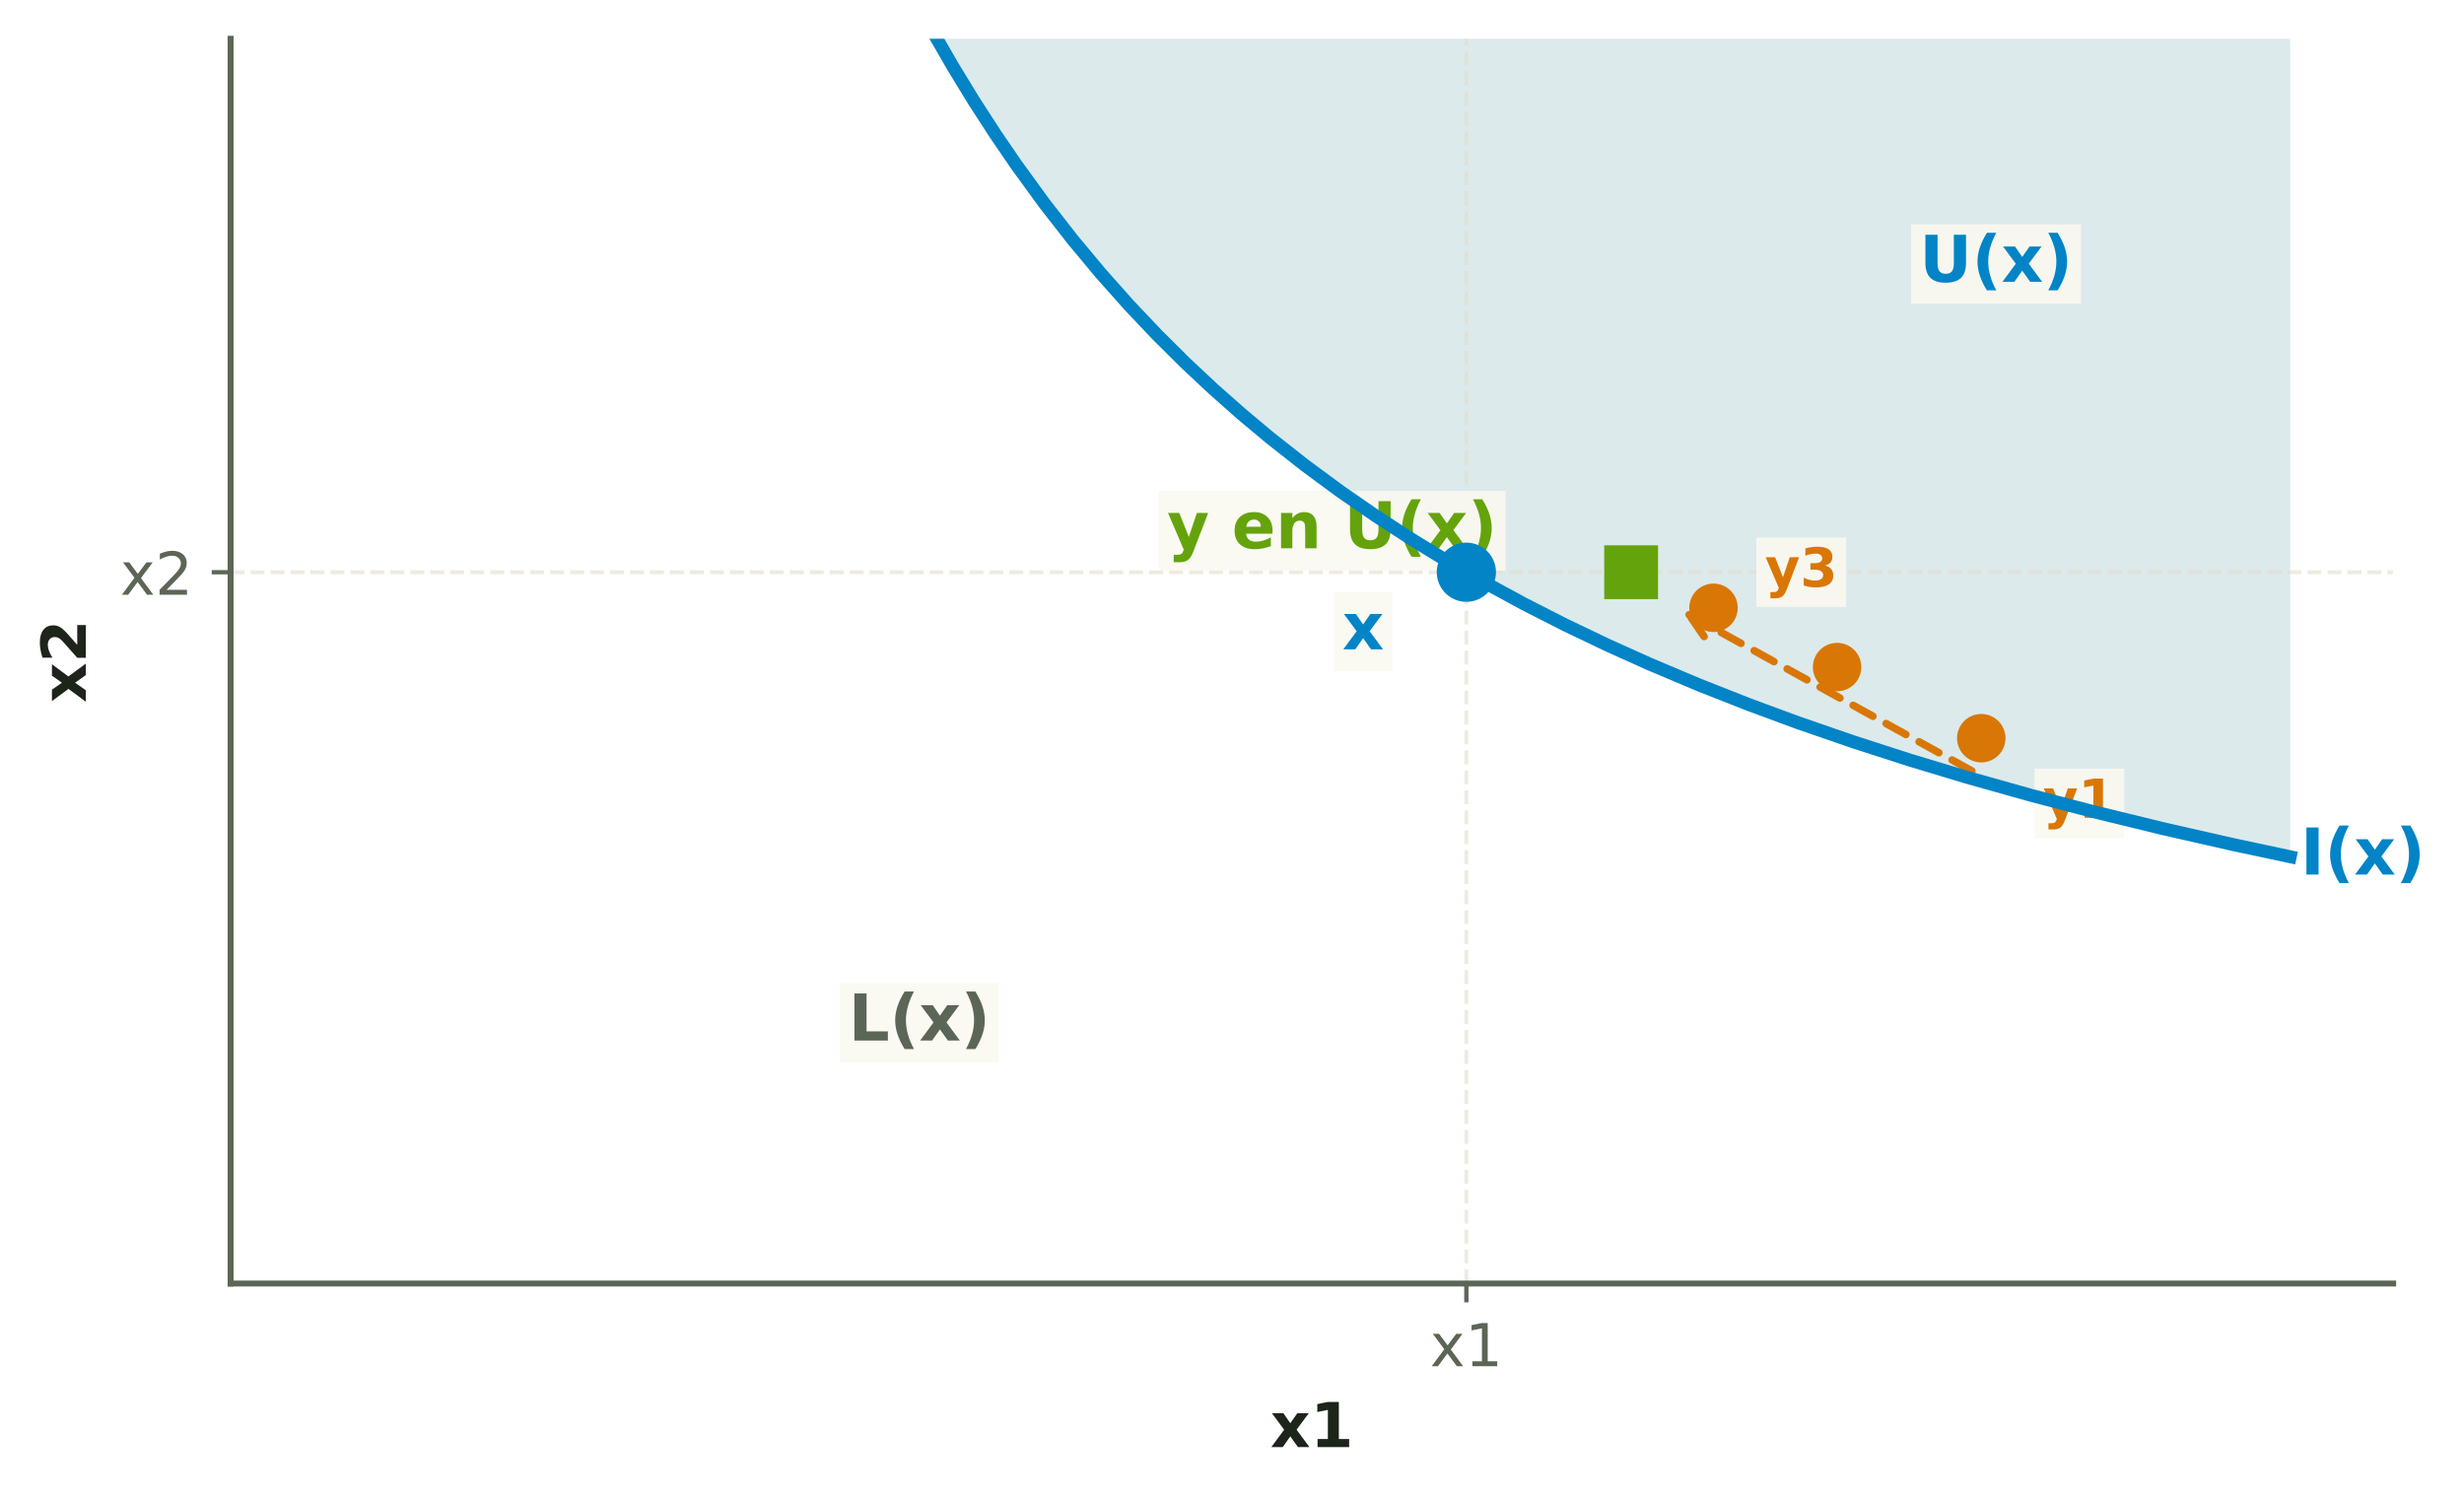
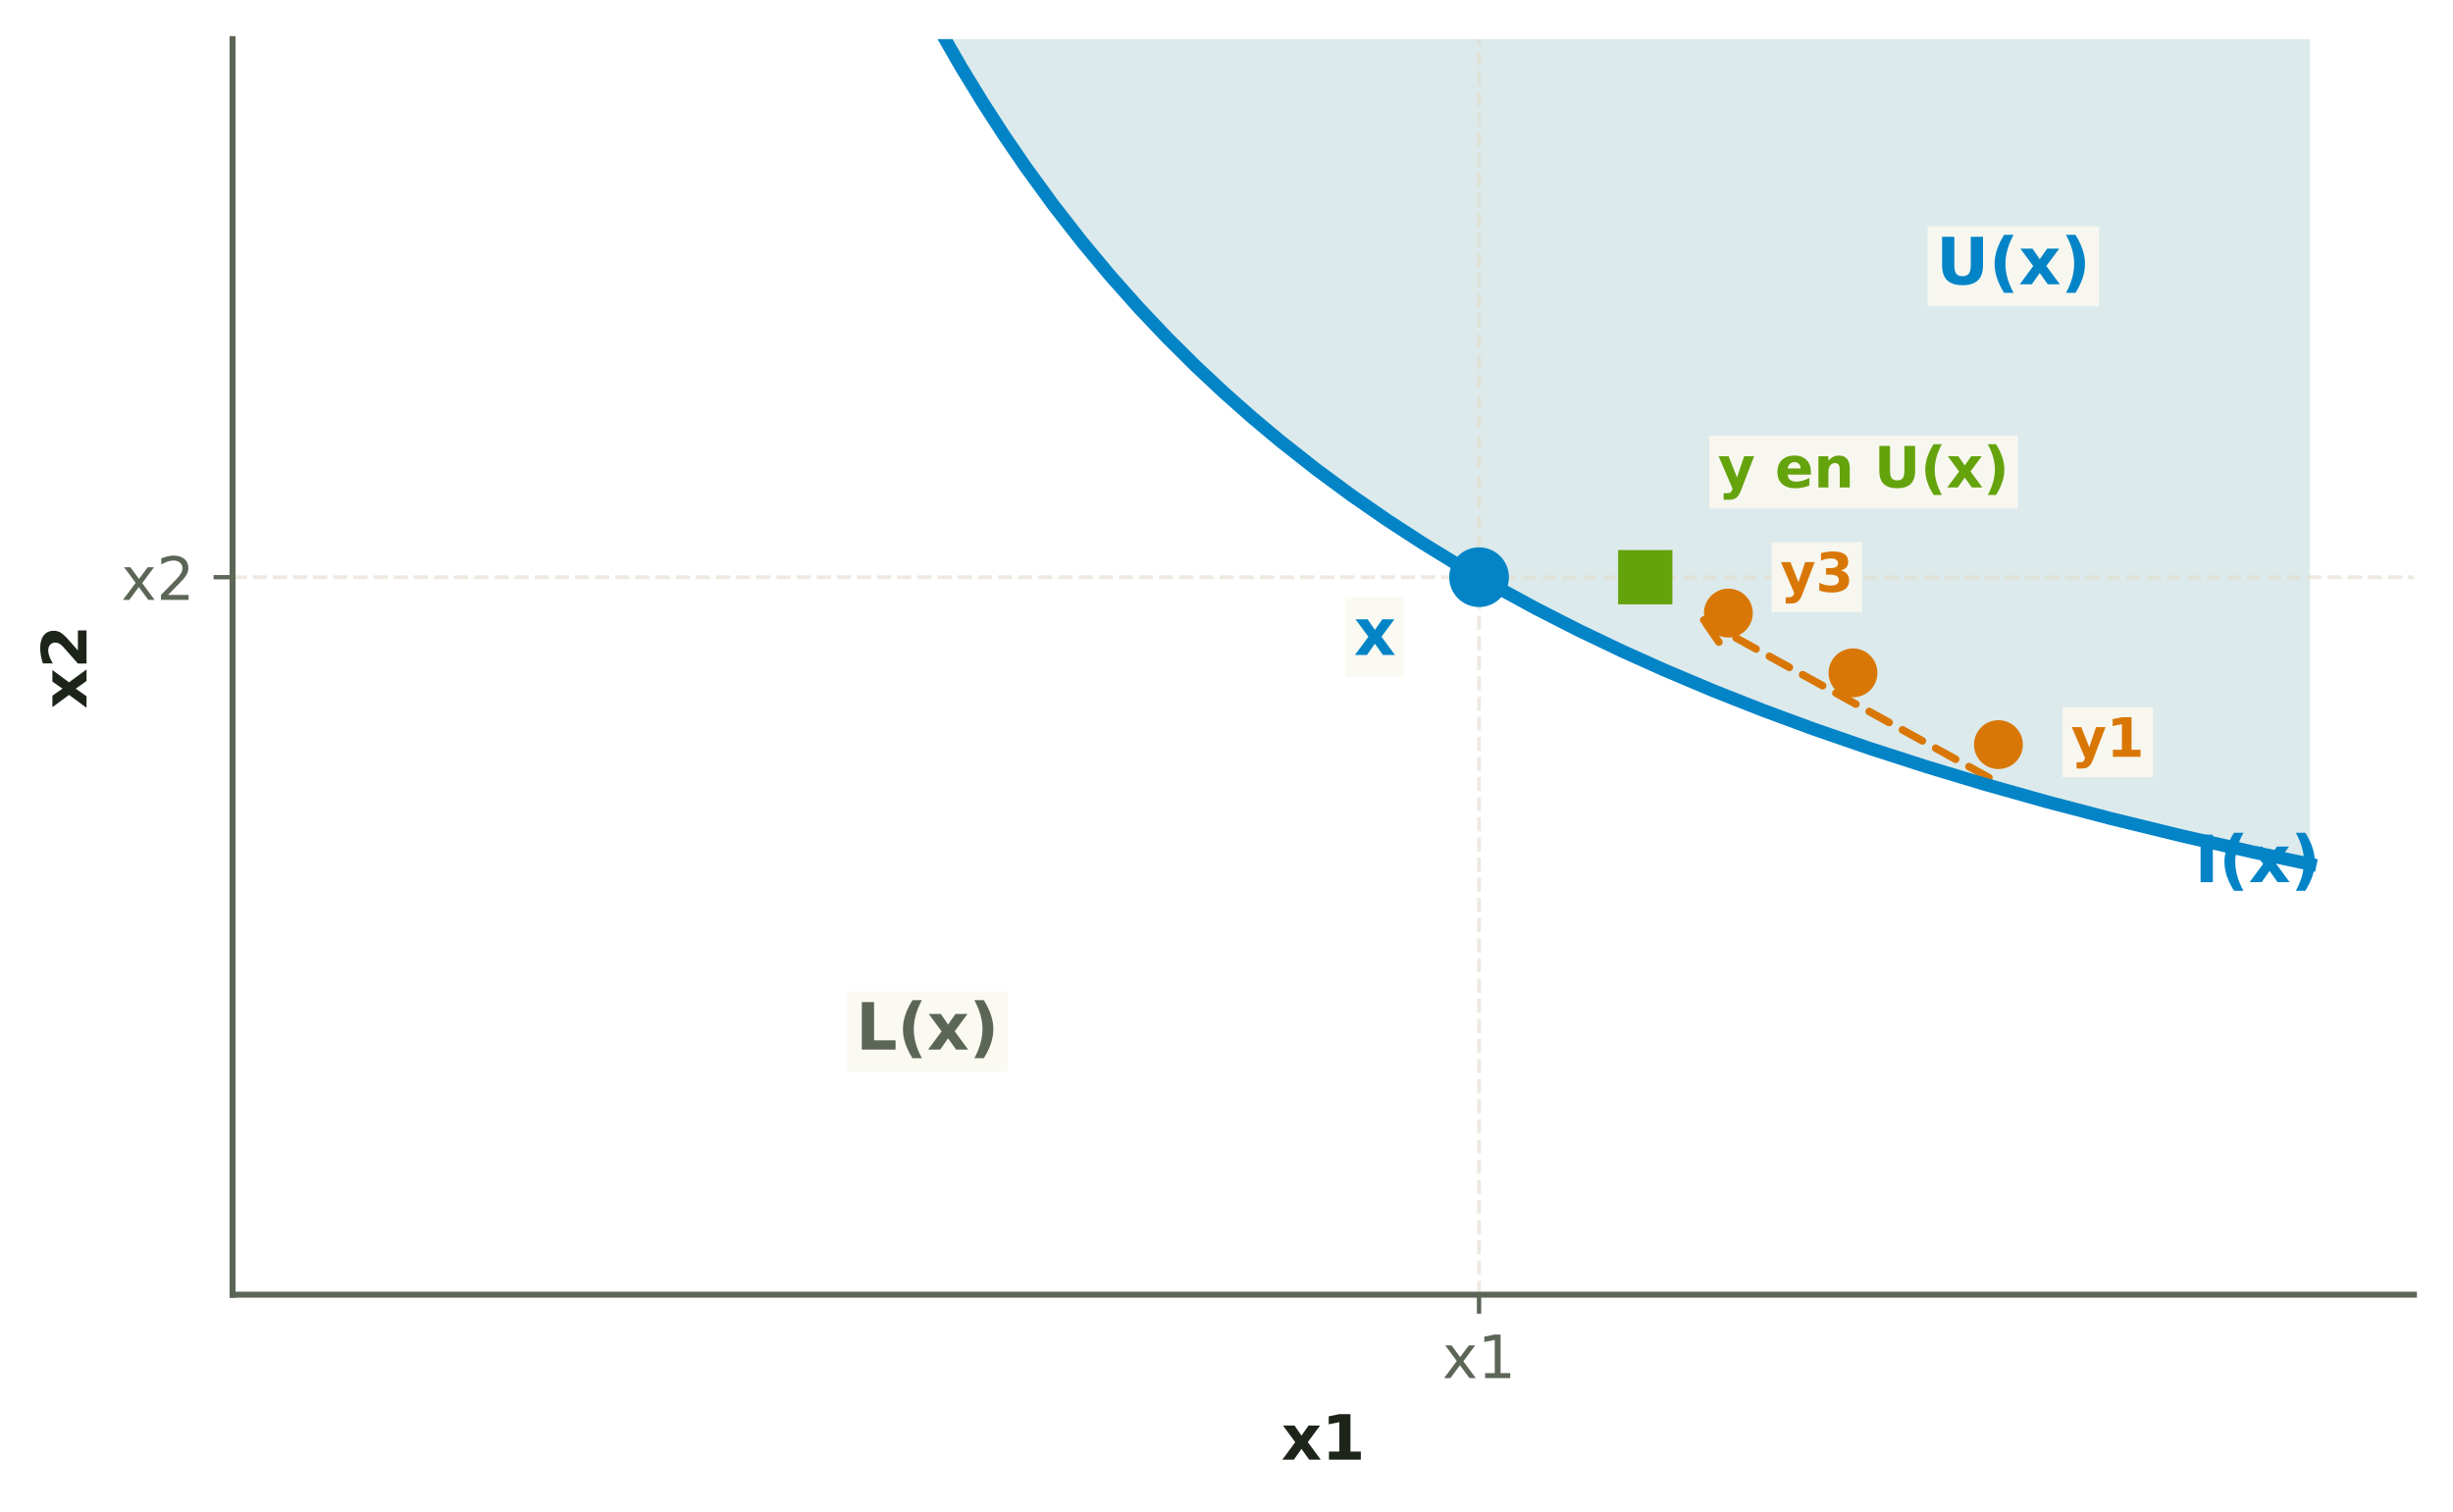
- <svg xmlns="http://www.w3.org/2000/svg" xmlns:xlink="http://www.w3.org/1999/xlink" width="457.754pt" height="278.44pt" viewBox="0 0 457.754 278.44" version="1.1">
+ <svg xmlns="http://www.w3.org/2000/svg" xmlns:xlink="http://www.w3.org/1999/xlink" width="451.799pt" height="278.44pt" viewBox="0 0 451.799 278.44" version="1.1">
  <defs>
    <style type="text/css">*{stroke-linejoin: round; stroke-linecap: butt}</style>
  </defs>
  <g id="figure_1">
    <g id="patch_1">
-       <path d="M 0 278.44  L 457.754 278.44  L 457.754 0  L 0 0  L 0 278.44  z " style="fill: none; opacity: 0" />
+       <path d="M 0 278.44  L 451.799 278.44  L 451.799 0  L 0 0  L 0 278.44  z " style="fill: none; opacity: 0" />
    </g>
    <g id="axes_1">
      <g id="patch_2">
        <path d="M 42.839 238.464  L 444.599 238.464  L 444.599 7.2  L 42.839 7.2  L 42.839 238.464  z " style="fill: none" />
      </g>
      <g id="PolyCollection_1">
        <path d="M 165.28 7.2  L 165.28 -9.319  L 166.588 -6.701  L 167.895 -4.138  L 169.203 -1.627  L 170.51 0.831  L 171.818 3.24  L 173.125 5.601  L 174.433 7.914  L 175.74 10.183  L 177.048 12.407  L 178.355 14.588  L 179.663 16.727  L 180.97 18.826  L 182.278 20.885  L 183.585 22.906  L 184.892 24.89  L 186.2 26.838  L 187.507 28.751  L 188.815 30.629  L 190.122 32.474  L 191.43 34.287  L 192.737 36.068  L 194.045 37.818  L 195.352 39.538  L 196.66 41.229  L 197.967 42.891  L 199.275 44.526  L 200.582 46.133  L 201.89 47.714  L 203.197 49.27  L 204.505 50.8  L 205.812 52.305  L 207.12 53.787  L 208.427 55.245  L 209.734 56.68  L 211.042 58.093  L 212.349 59.485  L 213.657 60.855  L 214.964 62.204  L 216.272 63.533  L 217.579 64.842  L 218.887 66.131  L 220.194 67.401  L 221.502 68.653  L 222.809 69.887  L 224.117 71.103  L 225.424 72.301  L 226.732 73.483  L 228.039 74.647  L 229.347 75.796  L 230.654 76.928  L 231.962 78.045  L 233.269 79.146  L 234.577 80.233  L 235.884 81.305  L 237.191 82.362  L 238.499 83.405  L 239.806 84.434  L 241.114 85.45  L 242.421 86.452  L 243.729 87.442  L 245.036 88.418  L 246.344 89.382  L 247.651 90.334  L 248.959 91.274  L 250.266 92.201  L 251.574 93.118  L 252.881 94.022  L 254.189 94.916  L 255.496 95.798  L 256.804 96.67  L 258.111 97.531  L 259.419 98.382  L 260.726 99.223  L 262.033 100.053  L 263.341 100.874  L 264.648 101.685  L 265.956 102.487  L 267.263 103.279  L 268.571 104.062  L 269.878 104.836  L 271.186 105.601  L 272.493 106.357  L 273.801 107.105  L 275.108 107.845  L 276.416 108.576  L 277.723 109.299  L 279.031 110.014  L 280.338 110.721  L 281.646 111.42  L 282.953 112.112  L 284.261 112.796  L 285.568 113.473  L 286.875 114.143  L 288.183 114.806  L 289.49 115.461  L 290.798 116.11  L 292.105 116.751  L 293.413 117.387  L 294.72 118.015  L 296.028 118.637  L 297.335 119.253  L 298.643 119.862  L 299.95 120.465  L 301.258 121.062  L 302.565 121.653  L 303.873 122.238  L 305.18 122.817  L 306.488 123.391  L 307.795 123.959  L 309.103 124.521  L 310.41 125.078  L 311.718 125.629  L 313.025 126.175  L 314.332 126.716  L 315.64 127.252  L 316.947 127.782  L 318.255 128.308  L 319.562 128.828  L 320.87 129.344  L 322.177 129.854  L 323.485 130.36  L 324.792 130.862  L 326.1 131.358  L 327.407 131.85  L 328.715 132.338  L 330.022 132.821  L 331.33 133.3  L 332.637 133.774  L 333.945 134.245  L 335.252 134.711  L 336.56 135.172  L 337.867 135.63  L 339.174 136.084  L 340.482 136.534  L 341.789 136.979  L 343.097 137.421  L 344.404 137.859  L 345.712 138.294  L 347.019 138.724  L 348.327 139.151  L 349.634 139.574  L 350.942 139.994  L 352.249 140.41  L 353.557 140.823  L 354.864 141.232  L 356.172 141.638  L 357.479 142.04  L 358.787 142.439  L 360.094 142.835  L 361.402 143.227  L 362.709 143.617  L 364.016 144.003  L 365.324 144.386  L 366.631 144.766  L 367.939 145.142  L 369.246 145.516  L 370.554 145.887  L 371.861 146.255  L 373.169 146.62  L 374.476 146.982  L 375.784 147.341  L 377.091 147.698  L 378.399 148.051  L 379.706 148.402  L 381.014 148.75  L 382.321 149.096  L 383.629 149.439  L 384.936 149.779  L 386.244 150.117  L 387.551 150.452  L 388.859 150.784  L 390.166 151.115  L 391.473 151.442  L 392.781 151.767  L 394.088 152.09  L 395.396 152.41  L 396.703 152.728  L 398.011 153.044  L 399.318 153.357  L 400.626 153.668  L 401.933 153.977  L 403.241 154.283  L 404.548 154.588  L 405.856 154.89  L 407.163 155.19  L 408.471 155.487  L 409.778 155.783  L 411.086 156.077  L 412.393 156.368  L 413.701 156.658  L 415.008 156.945  L 416.315 157.23  L 417.623 157.514  L 418.93 157.795  L 420.238 158.075  L 421.545 158.352  L 422.853 158.628  L 424.16 158.902  L 425.468 159.173  L 425.468 7.2  L 425.468 7.2  L 424.16 7.2  L 422.853 7.2  L 421.545 7.2  L 420.238 7.2  L 418.93 7.2  L 417.623 7.2  L 416.315 7.2  L 415.008 7.2  L 413.701 7.2  L 412.393 7.2  L 411.086 7.2  L 409.778 7.2  L 408.471 7.2  L 407.163 7.2  L 405.856 7.2  L 404.548 7.2  L 403.241 7.2  L 401.933 7.2  L 400.626 7.2  L 399.318 7.2  L 398.011 7.2  L 396.703 7.2  L 395.396 7.2  L 394.088 7.2  L 392.781 7.2  L 391.473 7.2  L 390.166 7.2  L 388.859 7.2  L 387.551 7.2  L 386.244 7.2  L 384.936 7.2  L 383.629 7.2  L 382.321 7.2  L 381.014 7.2  L 379.706 7.2  L 378.399 7.2  L 377.091 7.2  L 375.784 7.2  L 374.476 7.2  L 373.169 7.2  L 371.861 7.2  L 370.554 7.2  L 369.246 7.2  L 367.939 7.2  L 366.631 7.2  L 365.324 7.2  L 364.016 7.2  L 362.709 7.2  L 361.402 7.2  L 360.094 7.2  L 358.787 7.2  L 357.479 7.2  L 356.172 7.2  L 354.864 7.2  L 353.557 7.2  L 352.249 7.2  L 350.942 7.2  L 349.634 7.2  L 348.327 7.2  L 347.019 7.2  L 345.712 7.2  L 344.404 7.2  L 343.097 7.2  L 341.789 7.2  L 340.482 7.2  L 339.174 7.2  L 337.867 7.2  L 336.56 7.2  L 335.252 7.2  L 333.945 7.2  L 332.637 7.2  L 331.33 7.2  L 330.022 7.2  L 328.715 7.2  L 327.407 7.2  L 326.1 7.2  L 324.792 7.2  L 323.485 7.2  L 322.177 7.2  L 320.87 7.2  L 319.562 7.2  L 318.255 7.2  L 316.947 7.2  L 315.64 7.2  L 314.332 7.2  L 313.025 7.2  L 311.718 7.2  L 310.41 7.2  L 309.103 7.2  L 307.795 7.2  L 306.488 7.2  L 305.18 7.2  L 303.873 7.2  L 302.565 7.2  L 301.258 7.2  L 299.95 7.2  L 298.643 7.2  L 297.335 7.2  L 296.028 7.2  L 294.72 7.2  L 293.413 7.2  L 292.105 7.2  L 290.798 7.2  L 289.49 7.2  L 288.183 7.2  L 286.875 7.2  L 285.568 7.2  L 284.261 7.2  L 282.953 7.2  L 281.646 7.2  L 280.338 7.2  L 279.031 7.2  L 277.723 7.2  L 276.416 7.2  L 275.108 7.2  L 273.801 7.2  L 272.493 7.2  L 271.186 7.2  L 269.878 7.2  L 268.571 7.2  L 267.263 7.2  L 265.956 7.2  L 264.648 7.2  L 263.341 7.2  L 262.033 7.2  L 260.726 7.2  L 259.419 7.2  L 258.111 7.2  L 256.804 7.2  L 255.496 7.2  L 254.189 7.2  L 252.881 7.2  L 251.574 7.2  L 250.266 7.2  L 248.959 7.2  L 247.651 7.2  L 246.344 7.2  L 245.036 7.2  L 243.729 7.2  L 242.421 7.2  L 241.114 7.2  L 239.806 7.2  L 238.499 7.2  L 237.191 7.2  L 235.884 7.2  L 234.577 7.2  L 233.269 7.2  L 231.962 7.2  L 230.654 7.2  L 229.347 7.2  L 228.039 7.2  L 226.732 7.2  L 225.424 7.2  L 224.117 7.2  L 222.809 7.2  L 221.502 7.2  L 220.194 7.2  L 218.887 7.2  L 217.579 7.2  L 216.272 7.2  L 214.964 7.2  L 213.657 7.2  L 212.349 7.2  L 211.042 7.2  L 209.734 7.2  L 208.427 7.2  L 207.12 7.2  L 205.812 7.2  L 204.505 7.2  L 203.197 7.2  L 201.89 7.2  L 200.582 7.2  L 199.275 7.2  L 197.967 7.2  L 196.66 7.2  L 195.352 7.2  L 194.045 7.2  L 192.737 7.2  L 191.43 7.2  L 190.122 7.2  L 188.815 7.2  L 187.507 7.2  L 186.2 7.2  L 184.892 7.2  L 183.585 7.2  L 182.278 7.2  L 180.97 7.2  L 179.663 7.2  L 178.355 7.2  L 177.048 7.2  L 175.74 7.2  L 174.433 7.2  L 173.125 7.2  L 171.818 7.2  L 170.51 7.2  L 169.203 7.2  L 167.895 7.2  L 166.588 7.2  L 165.28 7.2  z " clip-path="url(#pb59af43524)" style="fill: #dceaec" />
      </g>
      <g id="matplotlib.axis_1">
        <g id="xtick_1">
          <g id="line2d_1">
            <path d="M 272.416 238.464  L 272.416 7.2  " clip-path="url(#pb59af43524)" style="fill: none; stroke-dasharray: 2.59,1.12; stroke-dashoffset: 0; stroke: #e2dccb; stroke-opacity: 0.6; stroke-width: 0.7" />
          </g>
          <g id="line2d_2">
            <defs>
              <path id="m096bc9ec4f" d="M 0 0  L 0 3.5  " style="stroke: #5c6656; stroke-width: 0.8" />
            </defs>
            <g>
              <use xlink:href="#m096bc9ec4f" x="272.416" y="238.464" style="fill: #5c6656; stroke: #5c6656; stroke-width: 0.8" />
            </g>
          </g>
          <g id="text_1">
            <g style="fill: #5c6656" transform="translate(265.6617 253.8223) scale(0.11 -0.11)">
              <defs>
                <path id="DejaVuSans-78" d="M 3513 3500  L 2247 1797  L 3578 0  L 2900 0  L 1881 1375  L 863 0  L 184 0  L 1544 1831  L 300 3500  L 978 3500  L 1906 2253  L 2834 3500  L 3513 3500  z " transform="scale(0.015625)" />
                <path id="DejaVuSans-31" d="M 794 531  L 1825 531  L 1825 4091  L 703 3866  L 703 4441  L 1819 4666  L 2450 4666  L 2450 531  L 3481 531  L 3481 0  L 794 0  L 794 531  z " transform="scale(0.015625)" />
              </defs>
              <use xlink:href="#DejaVuSans-78" />
              <use xlink:href="#DejaVuSans-31" x="59.18" />
            </g>
          </g>
        </g>
        <g id="text_2">
          <g style="fill: #1d241a" transform="translate(236.0097 268.8481) scale(0.115 -0.115)">
            <defs>
              <path id="DejaVuSans-Bold-78" d="M 1422 1791  L 159 3500  L 1344 3500  L 2059 2463  L 2784 3500  L 3969 3500  L 2706 1797  L 4031 0  L 2847 0  L 2059 1106  L 1281 0  L 97 0  L 1422 1791  z " transform="scale(0.015625)" />
              <path id="DejaVuSans-Bold-31" d="M 750 831  L 1813 831  L 1813 3847  L 722 3622  L 722 4441  L 1806 4666  L 2950 4666  L 2950 831  L 4013 831  L 4013 0  L 750 0  L 750 831  z " transform="scale(0.015625)" />
            </defs>
            <use xlink:href="#DejaVuSans-Bold-78" />
            <use xlink:href="#DejaVuSans-Bold-31" x="64.502" />
          </g>
        </g>
      </g>
      <g id="matplotlib.axis_2">
        <g id="ytick_1">
          <g id="line2d_3">
            <path d="M 42.839 106.313  L 444.599 106.313  " clip-path="url(#pb59af43524)" style="fill: none; stroke-dasharray: 2.59,1.12; stroke-dashoffset: 0; stroke: #e2dccb; stroke-opacity: 0.6; stroke-width: 0.7" />
          </g>
          <g id="line2d_4">
            <defs>
              <path id="m035c01e7cd" d="M 0 0  L -3.5 0  " style="stroke: #5c6656; stroke-width: 0.8" />
            </defs>
            <g>
              <use xlink:href="#m035c01e7cd" x="42.839" y="106.313" style="fill: #5c6656; stroke: #5c6656; stroke-width: 0.8" />
            </g>
          </g>
          <g id="text_3">
            <g style="fill: #5c6656" transform="translate(22.32984 110.4923) scale(0.11 -0.11)">
              <defs>
                <path id="DejaVuSans-32" d="M 1228 531  L 3431 531  L 3431 0  L 469 0  L 469 531  Q 828 903 1448 1529  Q 2069 2156 2228 2338  Q 2531 2678 2651 2914  Q 2772 3150 2772 3378  Q 2772 3750 2511 3984  Q 2250 4219 1831 4219  Q 1534 4219 1204 4116  Q 875 4013 500 3803  L 500 4441  Q 881 4594 1212 4672  Q 1544 4750 1819 4750  Q 2544 4750 2975 4387  Q 3406 4025 3406 3419  Q 3406 3131 3298 2873  Q 3191 2616 2906 2266  Q 2828 2175 2409 1742  Q 1991 1309 1228 531  z " transform="scale(0.015625)" />
              </defs>
              <use xlink:href="#DejaVuSans-78" />
              <use xlink:href="#DejaVuSans-32" x="59.18" />
            </g>
          </g>
        </g>
        <g id="text_4">
          <g style="fill: #1d241a" transform="translate(15.9382 130.5415) rotate(-90) scale(0.115 -0.115)">
            <defs>
              <path id="DejaVuSans-Bold-32" d="M 1844 884  L 3897 884  L 3897 0  L 506 0  L 506 884  L 2209 2388  Q 2438 2594 2547 2791  Q 2656 2988 2656 3200  Q 2656 3528 2436 3728  Q 2216 3928 1850 3928  Q 1569 3928 1234 3808  Q 900 3688 519 3450  L 519 4475  Q 925 4609 1322 4679  Q 1719 4750 2100 4750  Q 2938 4750 3402 4381  Q 3866 4013 3866 3353  Q 3866 2972 3669 2642  Q 3472 2313 2841 1759  L 1844 884  z " transform="scale(0.015625)" />
            </defs>
            <use xlink:href="#DejaVuSans-Bold-78" />
            <use xlink:href="#DejaVuSans-Bold-32" x="64.502" />
          </g>
        </g>
      </g>
      <g id="patch_3">
        <path d="M 42.839 238.464  L 42.839 7.2  " style="fill: none; stroke: #5c6656; stroke-width: 1.1; stroke-linejoin: miter; stroke-linecap: square" />
      </g>
      <g id="patch_4">
        <path d="M 42.839 238.464  L 444.599 238.464  " style="fill: none; stroke: #5c6656; stroke-width: 1.1; stroke-linejoin: miter; stroke-linecap: square" />
      </g>
-       <g id="text_5">
-         <g style="fill: #0284c7" transform="translate(427.3809 162.4847) scale(0.12 -0.12)">
+       <g id="end-label">
+         <g style="fill: #0284c7" transform="translate(404.2078 162.4847) scale(0.12 -0.12)">
          <defs>
            <path id="DejaVuSans-Bold-49" d="M 588 4666  L 1791 4666  L 1791 0  L 588 0  L 588 4666  z " transform="scale(0.015625)" />
            <path id="DejaVuSans-Bold-28" d="M 2413 -844  L 1484 -844  Q 1006 -72 778 623  Q 550 1319 550 2003  Q 550 2688 779 3389  Q 1009 4091 1484 4856  L 2413 4856  Q 2013 4116 1813 3408  Q 1613 2700 1613 2009  Q 1613 1319 1811 609  Q 2009 -100 2413 -844  z " transform="scale(0.015625)" />
            <path id="DejaVuSans-Bold-29" d="M 513 -844  Q 913 -100 1113 609  Q 1313 1319 1313 2009  Q 1313 2700 1113 3408  Q 913 4116 513 4856  L 1441 4856  Q 1916 4091 2145 3389  Q 2375 2688 2375 2003  Q 2375 1319 2147 623  Q 1919 -72 1441 -844  L 513 -844  z " transform="scale(0.015625)" />
          </defs>
          <use xlink:href="#DejaVuSans-Bold-49" />
          <use xlink:href="#DejaVuSans-Bold-28" x="37.207" />
          <use xlink:href="#DejaVuSans-Bold-78" x="82.91" />
          <use xlink:href="#DejaVuSans-Bold-29" x="147.412" />
        </g>
      </g>
-       <g id="text_6">
+       <g id="text_5">
        <g id="patch_5">
          <path d="M 355.035 56.415  L 386.608 56.415  L 386.608 41.681  L 355.035 41.681  z " style="fill: #faf8f1; opacity: 0.9" />
        </g>
        <g style="fill: #0284c7" transform="translate(356.5946 52.35902) scale(0.12 -0.12)">
          <defs>
            <path id="DejaVuSans-Bold-55" d="M 588 4666  L 1791 4666  L 1791 1869  Q 1791 1291 1980 1042  Q 2169 794 2597 794  Q 3028 794 3217 1042  Q 3406 1291 3406 1869  L 3406 4666  L 4609 4666  L 4609 1869  Q 4609 878 4112 393  Q 3616 -91 2597 -91  Q 1581 -91 1084 393  Q 588 878 588 1869  L 588 4666  z " transform="scale(0.015625)" />
          </defs>
          <use xlink:href="#DejaVuSans-Bold-55" />
          <use xlink:href="#DejaVuSans-Bold-28" x="81.201" />
          <use xlink:href="#DejaVuSans-Bold-78" x="126.904" />
          <use xlink:href="#DejaVuSans-Bold-29" x="191.406" />
        </g>
      </g>
-       <g id="text_7">
+       <g id="text_6">
        <g id="patch_6">
          <path d="M 156.068 197.376  L 185.543 197.376  L 185.543 182.642  L 156.068 182.642  z " style="fill: #faf8f1; opacity: 0.9" />
        </g>
        <g style="fill: #5c6656" transform="translate(157.6278 193.3199) scale(0.12 -0.12)">
          <defs>
            <path id="DejaVuSans-Bold-4c" d="M 588 4666  L 1791 4666  L 1791 909  L 3903 909  L 3903 0  L 588 0  L 588 4666  z " transform="scale(0.015625)" />
          </defs>
          <use xlink:href="#DejaVuSans-Bold-4c" />
          <use xlink:href="#DejaVuSans-Bold-28" x="63.721" />
          <use xlink:href="#DejaVuSans-Bold-78" x="109.424" />
          <use xlink:href="#DejaVuSans-Bold-29" x="173.926" />
        </g>
      </g>
-       <g id="text_8">
+       <g id="text_7">
        <g id="patch_7">
          <path d="M 247.811 124.693  L 258.671 124.693  L 258.671 109.959  L 247.811 109.959  z " style="fill: #faf8f1; opacity: 0.9" />
        </g>
        <g style="fill: #0284c7" transform="translate(249.3712 120.637) scale(0.12 -0.12)">
          <use xlink:href="#DejaVuSans-Bold-78" />
        </g>
      </g>
-       <g id="text_9">
+       <g id="text_8">
        <g id="patch_8">
-           <path d="M 377.952 155.701  L 394.629 155.701  L 394.629 142.823  L 377.952 142.823  z " style="fill: #faf8f1; opacity: 0.9" />
-         </g>
-         <g style="fill: #d97706" transform="translate(379.5524 151.9434) scale(0.1 -0.1)">
+           <path d="M 379.866 143.147  L 396.542 143.147  L 396.542 130.269  L 379.866 130.269  z " style="fill: #faf8f1; opacity: 0.9" />
+         </g>
+         <g style="fill: #d97706" transform="translate(381.4655 139.3891) scale(0.1 -0.1)">
          <defs>
            <path id="DejaVuSans-Bold-79" d="M 78 3500  L 1197 3500  L 2138 1125  L 2938 3500  L 4056 3500  L 2584 -331  Q 2363 -916 2067 -1148  Q 1772 -1381 1288 -1381  L 641 -1381  L 641 -647  L 991 -647  Q 1275 -647 1404 -556  Q 1534 -466 1606 -231  L 1638 -134  L 78 3500  z " transform="scale(0.015625)" />
          </defs>
          <use xlink:href="#DejaVuSans-Bold-79" />
          <use xlink:href="#DejaVuSans-Bold-31" x="65.186" />
        </g>
      </g>
-       <g id="text_10">
+       <g id="text_9">
        <g id="patch_9">
          <path d="M 326.298 112.752  L 342.974 112.752  L 342.974 99.874  L 326.298 99.874  z " style="fill: #faf8f1; opacity: 0.9" />
        </g>
        <g style="fill: #d97706" transform="translate(327.8975 108.9944) scale(0.1 -0.1)">
          <defs>
            <path id="DejaVuSans-Bold-33" d="M 2981 2516  Q 3453 2394 3698 2092  Q 3944 1791 3944 1325  Q 3944 631 3412 270  Q 2881 -91 1863 -91  Q 1503 -91 1142 -33  Q 781 25 428 141  L 428 1069  Q 766 900 1098 814  Q 1431 728 1753 728  Q 2231 728 2486 893  Q 2741 1059 2741 1369  Q 2741 1688 2480 1852  Q 2219 2016 1709 2016  L 1228 2016  L 1228 2791  L 1734 2791  Q 2188 2791 2409 2933  Q 2631 3075 2631 3366  Q 2631 3634 2415 3781  Q 2200 3928 1806 3928  Q 1516 3928 1219 3862  Q 922 3797 628 3669  L 628 4550  Q 984 4650 1334 4700  Q 1684 4750 2022 4750  Q 2931 4750 3382 4451  Q 3834 4153 3834 3553  Q 3834 3144 3618 2883  Q 3403 2622 2981 2516  z " transform="scale(0.015625)" />
          </defs>
          <use xlink:href="#DejaVuSans-Bold-79" />
          <use xlink:href="#DejaVuSans-Bold-33" x="65.186" />
        </g>
      </g>
-       <g id="text_11">
+       <g id="text_10">
        <g id="patch_10">
-           <path d="M 215.283 106.012  L 279.716 106.012  L 279.716 91.197  L 215.283 91.197  z " style="fill: #faf8f1; opacity: 0.9" />
-         </g>
-         <g style="fill: #65a30d" transform="translate(216.8433 101.8622) scale(0.12 -0.12)">
+           <path d="M 314.844 93.622  L 371.642 93.622  L 371.642 80.24  L 314.844 80.24  z " style="fill: #faf8f1; opacity: 0.9" />
+         </g>
+         <g style="fill: #65a30d" transform="translate(316.4186 89.7816) scale(0.105 -0.105)">
          <defs>
            <path id="DejaVuSans-Bold-20" transform="scale(0.015625)" />
            <path id="DejaVuSans-Bold-65" d="M 4031 1759  L 4031 1441  L 1416 1441  Q 1456 1047 1700 850  Q 1944 653 2381 653  Q 2734 653 3104 758  Q 3475 863 3866 1075  L 3866 213  Q 3469 63 3072 -14  Q 2675 -91 2278 -91  Q 1328 -91 801 392  Q 275 875 275 1747  Q 275 2603 792 3093  Q 1309 3584 2216 3584  Q 3041 3584 3536 3087  Q 4031 2591 4031 1759  z M 2881 2131  Q 2881 2450 2695 2645  Q 2509 2841 2209 2841  Q 1884 2841 1681 2658  Q 1478 2475 1428 2131  L 2881 2131  z " transform="scale(0.015625)" />
            <path id="DejaVuSans-Bold-6e" d="M 4056 2131  L 4056 0  L 2931 0  L 2931 347  L 2931 1631  Q 2931 2084 2911 2256  Q 2891 2428 2841 2509  Q 2775 2619 2662 2680  Q 2550 2741 2406 2741  Q 2056 2741 1856 2470  Q 1656 2200 1656 1722  L 1656 0  L 538 0  L 538 3500  L 1656 3500  L 1656 2988  Q 1909 3294 2193 3439  Q 2478 3584 2822 3584  Q 3428 3584 3742 3212  Q 4056 2841 4056 2131  z " transform="scale(0.015625)" />
          </defs>
          <use xlink:href="#DejaVuSans-Bold-79" />
          <use xlink:href="#DejaVuSans-Bold-20" x="65.186" />
          <use xlink:href="#DejaVuSans-Bold-65" x="100" />
          <use xlink:href="#DejaVuSans-Bold-6e" x="167.822" />
          <use xlink:href="#DejaVuSans-Bold-20" x="239.014" />
          <use xlink:href="#DejaVuSans-Bold-55" x="273.828" />
          <use xlink:href="#DejaVuSans-Bold-28" x="355.029" />
          <use xlink:href="#DejaVuSans-Bold-78" x="400.732" />
          <use xlink:href="#DejaVuSans-Bold-29" x="465.234" />
        </g>
      </g>
      <g id="patch_11">
        <path d="M 366.325 143.23  Q 339.377 128.339 313.798 114.204  " style="fill: none; stroke-dasharray: 4.2,2.8; stroke-dashoffset: 0; stroke: #d97706; stroke-width: 1.4; stroke-linecap: round" />
        <path d="M 316.585 118.258  L 313.798 114.204  L 318.714 114.406  " style="fill: none; stroke-dasharray: 4.2,2.8; stroke-dashoffset: 0; stroke: #d97706; stroke-width: 1.4; stroke-linecap: round" />
      </g>
      <g id="line2d_5">
        <path d="M 169.536 -1  L 173.125 5.601  L 177.048 12.407  L 180.97 18.826  L 184.892 24.89  L 188.815 30.629  L 194.045 37.818  L 199.275 44.526  L 204.505 50.8  L 209.734 56.68  L 214.964 62.204  L 220.194 67.401  L 225.424 72.301  L 230.654 76.928  L 235.884 81.305  L 242.421 86.452  L 248.959 91.274  L 255.496 95.798  L 262.033 100.053  L 268.571 104.062  L 275.108 107.845  L 282.953 112.112  L 290.798 116.11  L 298.643 119.862  L 306.488 123.391  L 315.64 127.252  L 324.792 130.862  L 333.945 134.245  L 344.404 137.859  L 354.864 141.232  L 365.324 144.386  L 377.091 147.698  L 388.859 150.784  L 401.933 153.977  L 415.008 156.945  L 425.468 159.173  L 425.468 159.173  " clip-path="url(#pb59af43524)" style="fill: none; stroke: #0284c7; stroke-width: 2.4; stroke-linecap: square" />
      </g>
      <g id="line2d_6">
        <defs>
          <path id="m1c0edfee59" d="M 0 5  C 1.326 5 2.598 4.473 3.536 3.536  C 4.473 2.598 5 1.326 5 0  C 5 -1.326 4.473 -2.598 3.536 -3.536  C 2.598 -4.473 1.326 -5 0 -5  C -1.326 -5 -2.598 -4.473 -3.536 -3.536  C -4.473 -2.598 -5 -1.326 -5 0  C -5 1.326 -4.473 2.598 -3.536 3.536  C -2.598 4.473 -1.326 5 0 5  z " style="stroke: #0284c7" />
        </defs>
        <g clip-path="url(#pb59af43524)">
          <use xlink:href="#m1c0edfee59" x="272.416" y="106.313" style="fill: #0284c7; stroke: #0284c7" />
        </g>
      </g>
      <g id="line2d_7">
        <defs>
          <path id="m797cb4f3f3" d="M 0 4  C 1.061 4 2.078 3.579 2.828 2.828  C 3.579 2.078 4 1.061 4 0  C 4 -1.061 3.579 -2.078 2.828 -2.828  C 2.078 -3.579 1.061 -4 0 -4  C -1.061 -4 -2.078 -3.579 -2.828 -2.828  C -3.579 -2.078 -4 -1.061 -4 0  C -4 1.061 -3.579 2.078 -2.828 2.828  C -2.078 3.579 -1.061 4 0 4  z " style="stroke: #d97706" />
        </defs>
        <g clip-path="url(#pb59af43524)">
          <use xlink:href="#m797cb4f3f3" x="368.074" y="137.148" style="fill: #d97706; stroke: #d97706" />
        </g>
      </g>
      <g id="line2d_8">
        <g clip-path="url(#pb59af43524)">
          <use xlink:href="#m797cb4f3f3" x="341.29" y="123.933" style="fill: #d97706; stroke: #d97706" />
        </g>
      </g>
      <g id="line2d_9">
        <g clip-path="url(#pb59af43524)">
          <use xlink:href="#m797cb4f3f3" x="318.332" y="112.921" style="fill: #d97706; stroke: #d97706" />
        </g>
      </g>
      <g id="line2d_10">
        <defs>
          <path id="mb2eb4af7ed" d="M -4.5 4.5  L 4.5 4.5  L 4.5 -4.5  L -4.5 -4.5  z " style="stroke: #65a30d; stroke-linejoin: miter" />
        </defs>
        <g clip-path="url(#pb59af43524)">
          <use xlink:href="#mb2eb4af7ed" x="303.027" y="106.313" style="fill: #65a30d; stroke: #65a30d; stroke-linejoin: miter" />
        </g>
      </g>
    </g>
  </g>
  <defs>
    <clipPath id="pb59af43524">
      <rect x="42.839" y="7.2" width="401.76" height="231.264" />
    </clipPath>
  </defs>
</svg>
